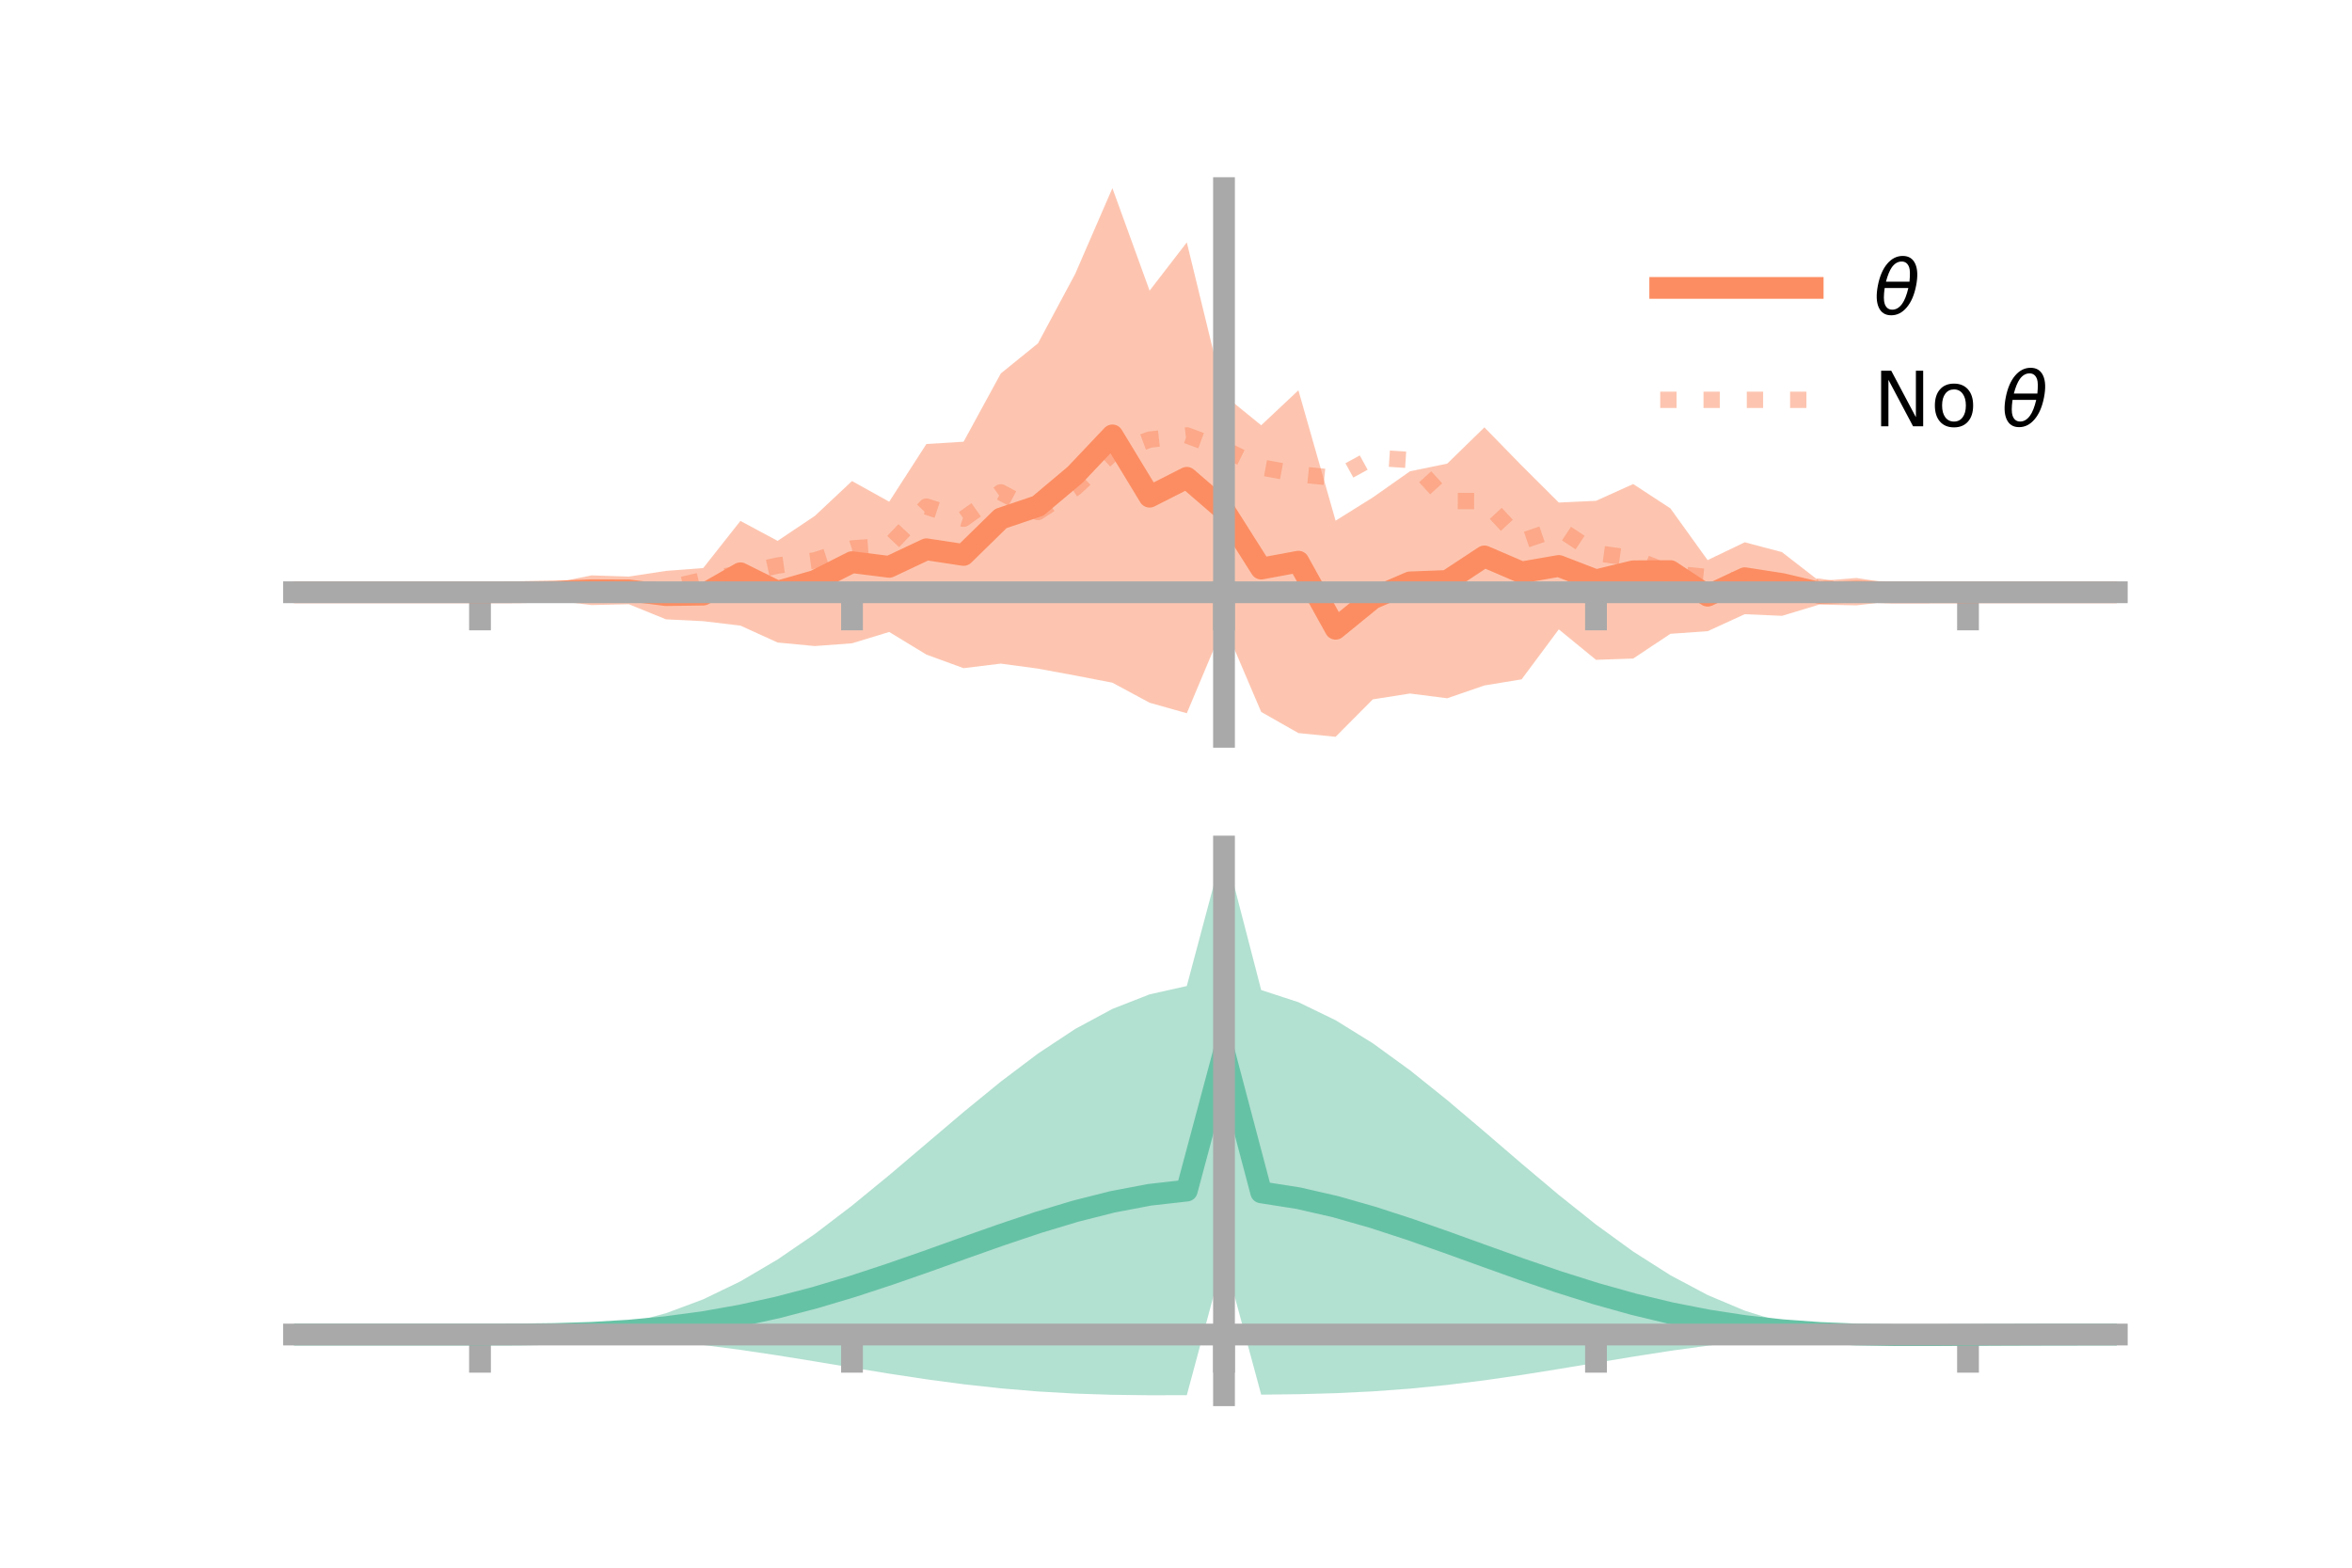
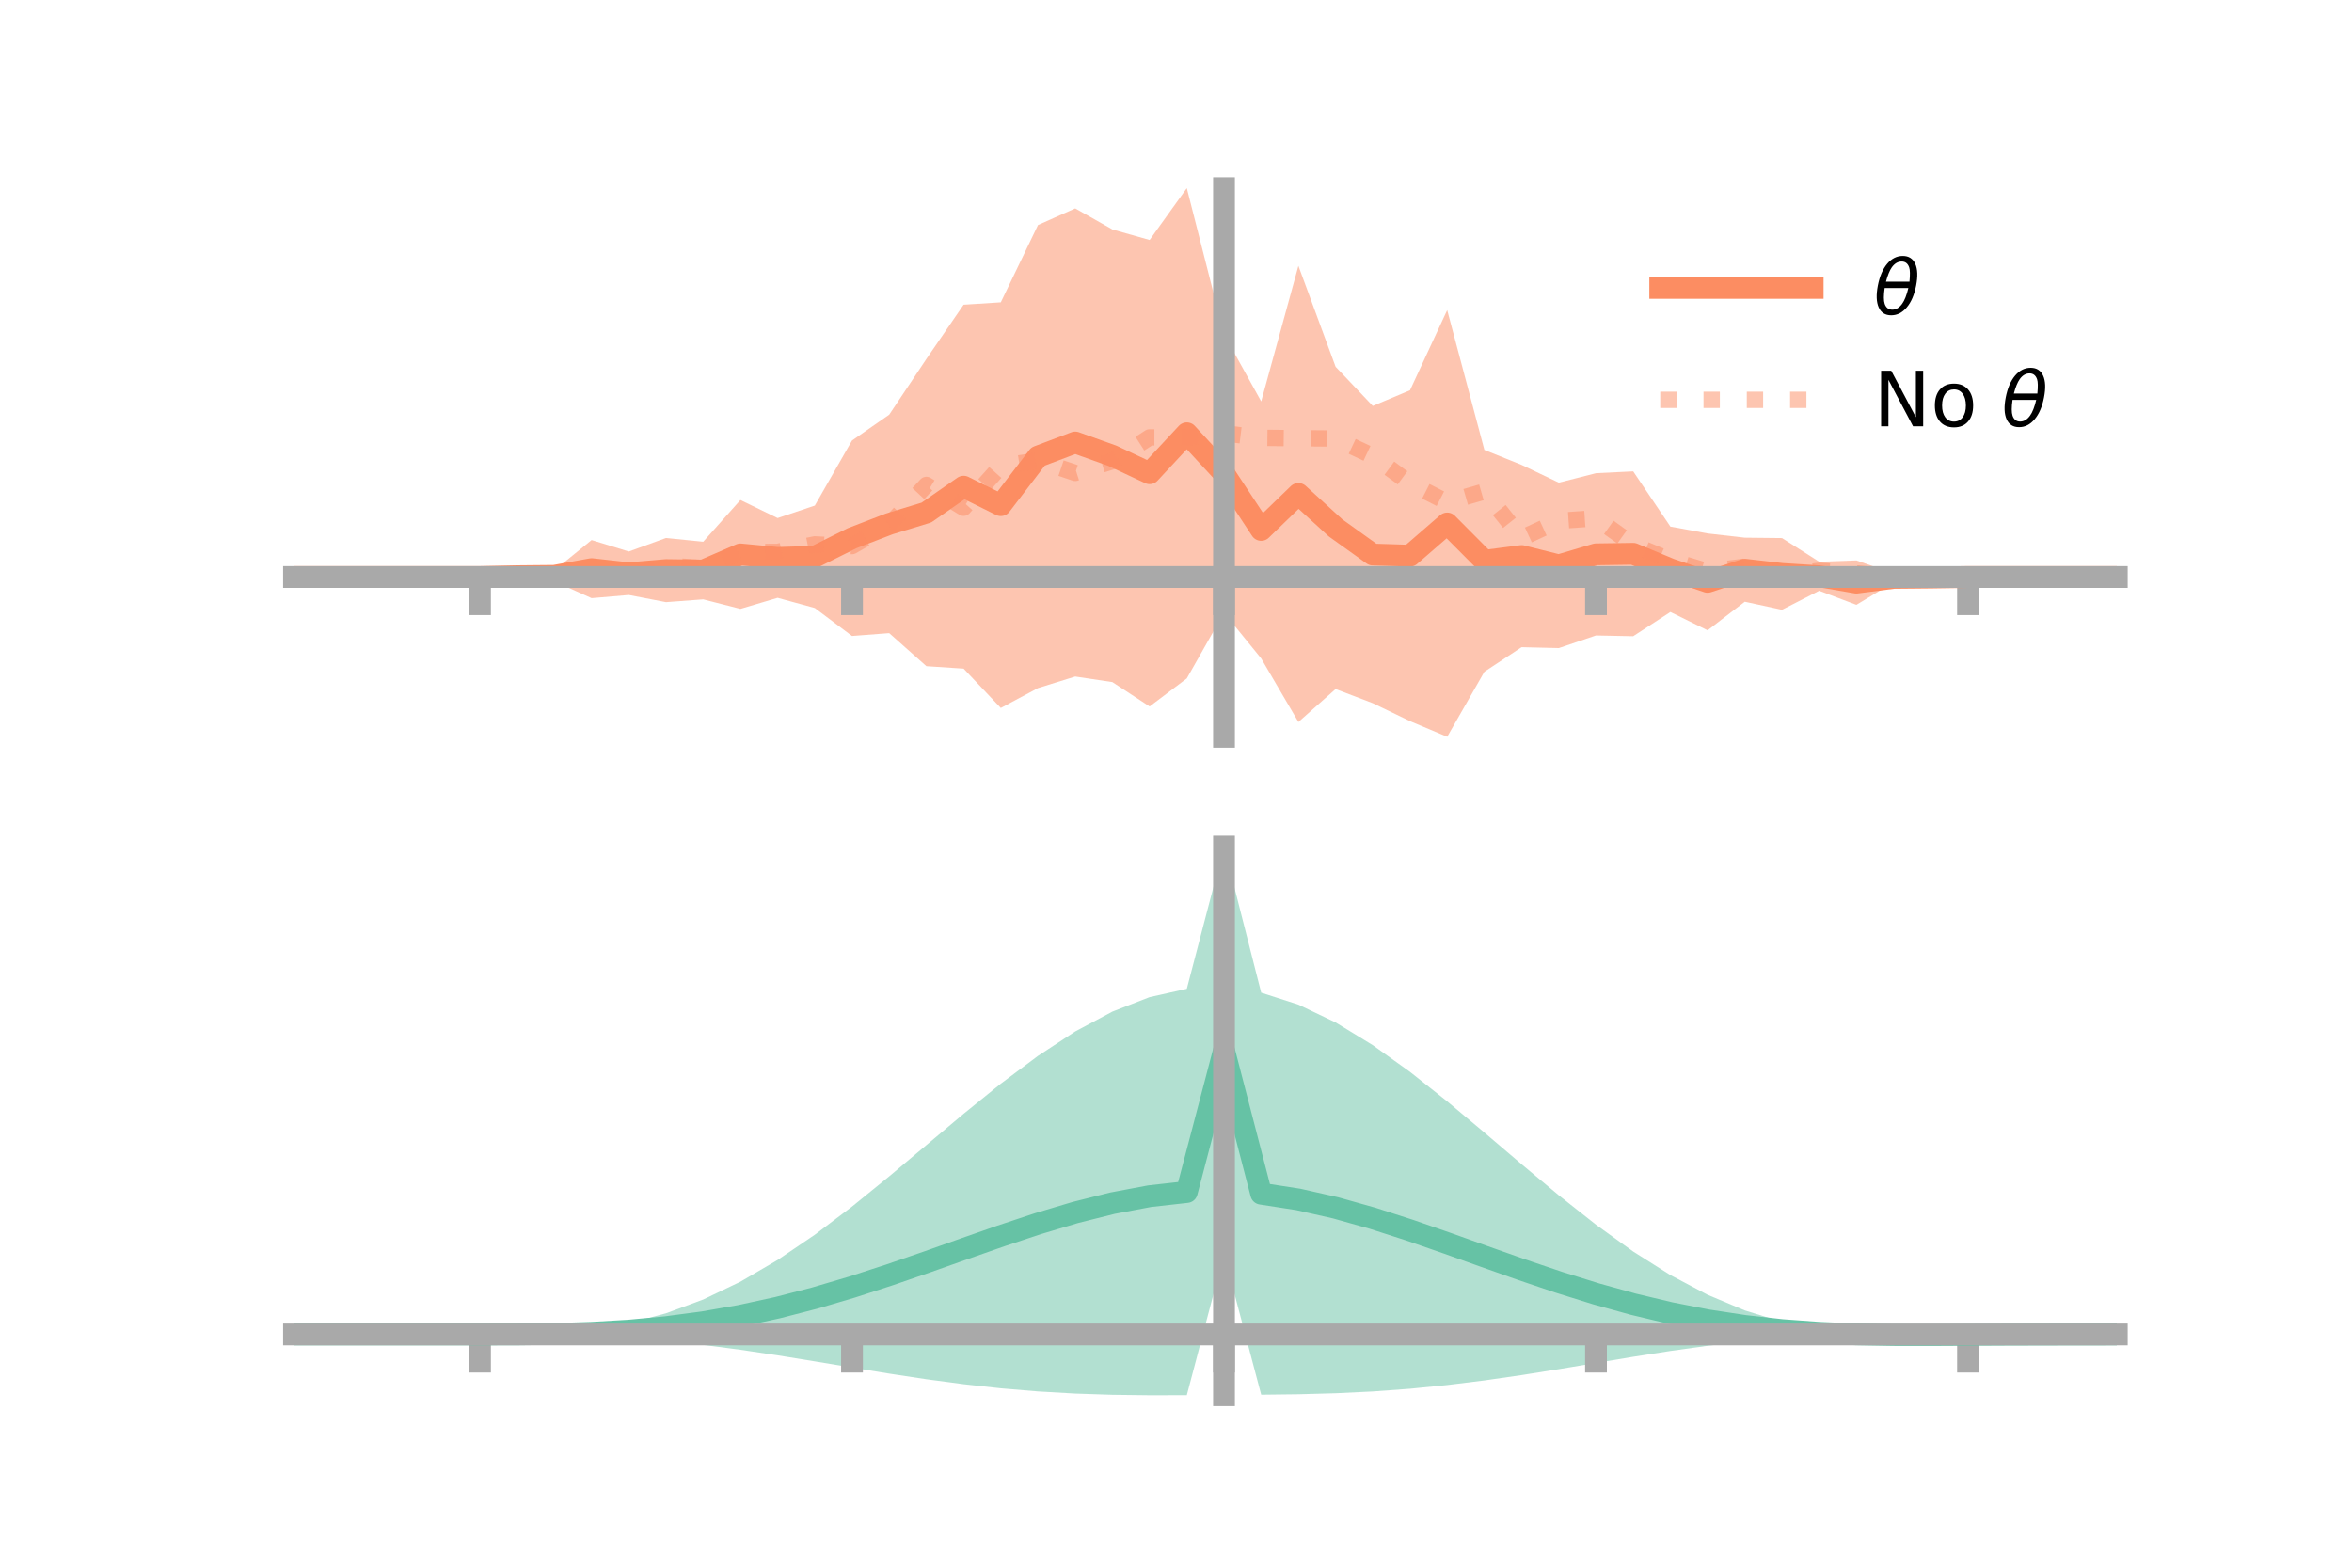
<svg xmlns="http://www.w3.org/2000/svg" xmlns:xlink="http://www.w3.org/1999/xlink" height="144pt" version="1.1" viewBox="0 0 216 144" width="216pt">
  <defs>
    <style type="text/css">*{stroke-linecap:butt;stroke-linejoin:round;}</style>
  </defs>
  <g id="figure_1">
    <g id="patch_1">
      <path d="M 0 144  L 216 144  L 216 0  L 0 0  z " style="fill:none;" />
    </g>
    <g id="axes_1">
      <g id="patch_2">
        <path d="M 27 67.68  L 194.4 67.68  L 194.4 17.28  L 27 17.28  z " style="fill:none;" />
      </g>
      <g id="PolyCollection_1">
-         <path clip-path="url(#p060971a677)" d="M 27 54.402  L 27 54.402  L 30.416 54.402  L 33.833 54.402  L 37.249 54.402  L 40.665 54.402  L 44.082 54.402  L 47.498 54.352  L 50.914 53.54  L 54.331 52.851  L 57.747 52.962  L 61.163 52.439  L 64.58 52.179  L 67.996 47.85  L 71.412 49.681  L 74.829 47.393  L 78.245 44.186  L 81.661 46.084  L 85.078 40.783  L 88.494 40.573  L 91.91 34.305  L 95.327 31.536  L 98.743 25.156  L 102.159 17.28  L 105.576 26.699  L 108.992 22.265  L 112.408 36.285  L 115.824 39.062  L 119.241 35.851  L 122.657 47.827  L 126.073 45.693  L 129.49 43.288  L 132.906 42.588  L 136.322 39.256  L 139.739 42.757  L 143.155 46.161  L 146.571 46.003  L 149.988 44.462  L 153.404 46.697  L 156.82 51.45  L 160.237 49.81  L 163.653 50.719  L 167.069 53.367  L 170.486 53.091  L 173.902 53.616  L 177.318 54.372  L 180.735 54.402  L 184.151 54.402  L 187.567 54.402  L 190.984 54.402  L 194.4 54.402  L 194.4 54.402  L 194.4 54.402  L 190.984 54.402  L 187.567 54.402  L 184.151 54.402  L 180.735 54.402  L 177.318 54.443  L 173.902 55.21  L 170.486 55.605  L 167.069 55.534  L 163.653 56.568  L 160.237 56.416  L 156.82 57.979  L 153.404 58.218  L 149.988 60.491  L 146.571 60.609  L 143.155 57.81  L 139.739 62.402  L 136.322 62.963  L 132.906 64.14  L 129.49 63.703  L 126.073 64.241  L 122.657 67.68  L 119.241 67.336  L 115.824 65.395  L 112.408 57.389  L 108.992 65.515  L 105.576 64.55  L 102.159 62.709  L 98.743 62.049  L 95.327 61.418  L 91.91 60.956  L 88.494 61.375  L 85.078 60.128  L 81.661 58.048  L 78.245 59.09  L 74.829 59.344  L 71.412 59.019  L 67.996 57.465  L 64.58 57.058  L 61.163 56.89  L 57.747 55.5  L 54.331 55.58  L 50.914 55.163  L 47.498 54.441  L 44.082 54.402  L 40.665 54.402  L 37.249 54.402  L 33.833 54.402  L 30.416 54.402  L 27 54.402  z " style="fill:#fc8d62;fill-opacity:0.5;" />
+         <path clip-path="url(#p632ab636b0)" d="M 27 53  L 27 53  L 30.416 53  L 33.833 53  L 37.249 53  L 40.665 53  L 44.082 52.999  L 47.498 52.622  L 50.914 52.381  L 54.331 49.608  L 57.747 50.659  L 61.163 49.417  L 64.58 49.762  L 67.996 45.928  L 71.412 47.585  L 74.829 46.439  L 78.245 40.464  L 81.661 38.089  L 85.078 32.969  L 88.494 27.988  L 91.91 27.771  L 95.327 20.67  L 98.743 19.143  L 102.159 21.077  L 105.576 22.044  L 108.992 17.28  L 112.408 30.706  L 115.824 36.871  L 119.241 24.418  L 122.657 33.687  L 126.073 37.285  L 129.49 35.849  L 132.906 28.483  L 136.322 41.329  L 139.739 42.703  L 143.155 44.334  L 146.571 43.465  L 149.988 43.298  L 153.404 48.369  L 156.82 48.998  L 160.237 49.388  L 163.653 49.425  L 167.069 51.598  L 170.486 51.478  L 173.902 52.674  L 177.318 52.841  L 180.735 52.999  L 184.151 53  L 187.567 53  L 190.984 53  L 194.4 53  L 194.4 53  L 194.4 53  L 190.984 53  L 187.567 53  L 184.151 53  L 180.735 53  L 177.318 53.264  L 173.902 53.494  L 170.486 55.556  L 167.069 54.265  L 163.653 56.011  L 160.237 55.271  L 156.82 57.895  L 153.404 56.213  L 149.988 58.439  L 146.571 58.371  L 143.155 59.53  L 139.739 59.447  L 136.322 61.705  L 132.906 67.68  L 129.49 66.24  L 126.073 64.592  L 122.657 63.292  L 119.241 66.32  L 115.824 60.482  L 112.408 56.284  L 108.992 62.316  L 105.576 64.893  L 102.159 62.655  L 98.743 62.142  L 95.327 63.202  L 91.91 65.031  L 88.494 61.417  L 85.078 61.193  L 81.661 58.156  L 78.245 58.418  L 74.829 55.848  L 71.412 54.913  L 67.996 55.927  L 64.58 55.054  L 61.163 55.31  L 57.747 54.652  L 54.331 54.943  L 50.914 53.407  L 47.498 53.23  L 44.082 53  L 40.665 53  L 37.249 53  L 33.833 53  L 30.416 53  L 27 53  z " style="fill:#fc8d62;fill-opacity:0.5;" />
      </g>
      <g id="matplotlib.axis_1">
        <g id="xtick_1">
          <g id="line2d_1">
            <defs>
-               <path d="M 0 0  L 0 3.5  " id="m1535a66eba" style="stroke:#a9a9a9;stroke-width:2;" />
+               <path d="M 0 0  L 0 3.5  " id="maec70bb396" style="stroke:#a9a9a9;stroke-width:2;" />
            </defs>
            <g>
-               <use style="fill:#a9a9a9;stroke:#a9a9a9;stroke-width:2;" x="44.082" xlink:href="#m1535a66eba" y="54.402" />
+               <use style="fill:#a9a9a9;stroke:#a9a9a9;stroke-width:2;" x="44.082" xlink:href="#maec70bb396" y="53" />
            </g>
          </g>
        </g>
        <g id="xtick_2">
          <g id="line2d_2">
            <g>
-               <use style="fill:#a9a9a9;stroke:#a9a9a9;stroke-width:2;" x="78.245" xlink:href="#m1535a66eba" y="54.402" />
+               <use style="fill:#a9a9a9;stroke:#a9a9a9;stroke-width:2;" x="78.245" xlink:href="#maec70bb396" y="53" />
            </g>
          </g>
        </g>
        <g id="xtick_3">
          <g id="line2d_3">
            <g>
-               <use style="fill:#a9a9a9;stroke:#a9a9a9;stroke-width:2;" x="112.408" xlink:href="#m1535a66eba" y="54.402" />
+               <use style="fill:#a9a9a9;stroke:#a9a9a9;stroke-width:2;" x="112.408" xlink:href="#maec70bb396" y="53" />
            </g>
          </g>
        </g>
        <g id="xtick_4">
          <g id="line2d_4">
            <g>
-               <use style="fill:#a9a9a9;stroke:#a9a9a9;stroke-width:2;" x="146.571" xlink:href="#m1535a66eba" y="54.402" />
+               <use style="fill:#a9a9a9;stroke:#a9a9a9;stroke-width:2;" x="146.571" xlink:href="#maec70bb396" y="53" />
            </g>
          </g>
        </g>
        <g id="xtick_5">
          <g id="line2d_5">
            <g>
-               <use style="fill:#a9a9a9;stroke:#a9a9a9;stroke-width:2;" x="180.735" xlink:href="#m1535a66eba" y="54.402" />
+               <use style="fill:#a9a9a9;stroke:#a9a9a9;stroke-width:2;" x="180.735" xlink:href="#maec70bb396" y="53" />
            </g>
          </g>
        </g>
      </g>
      <g id="matplotlib.axis_2" />
      <g id="line2d_6">
-         <path clip-path="url(#p060971a677)" d="M 27 54.402  L 30.416 54.402  L 33.833 54.402  L 37.249 54.402  L 40.665 54.402  L 44.082 54.402  L 47.498 54.396  L 50.914 54.351  L 54.331 54.216  L 57.747 54.231  L 61.163 54.664  L 64.58 54.618  L 67.996 52.658  L 71.412 54.35  L 74.829 53.369  L 78.245 51.638  L 81.661 52.066  L 85.078 50.455  L 88.494 50.974  L 91.91 47.631  L 95.327 46.477  L 98.743 43.603  L 102.159 39.994  L 105.576 45.624  L 108.992 43.89  L 112.408 46.837  L 115.824 52.228  L 119.241 51.594  L 122.657 57.753  L 126.073 54.967  L 129.49 53.495  L 132.906 53.364  L 136.322 51.11  L 139.739 52.579  L 143.155 51.986  L 146.571 53.306  L 149.988 52.477  L 153.404 52.458  L 156.82 54.715  L 160.237 53.113  L 163.653 53.644  L 167.069 54.45  L 170.486 54.348  L 173.902 54.413  L 177.318 54.408  L 180.735 54.402  L 184.151 54.402  L 187.567 54.402  L 190.984 54.402  L 194.4 54.402  " style="fill:none;stroke:#fc8d62;stroke-linecap:square;stroke-width:2;" />
+         <path clip-path="url(#p632ab636b0)" d="M 27 53  L 30.416 53  L 33.833 53  L 37.249 53  L 40.665 53  L 44.082 53  L 47.498 52.926  L 50.914 52.894  L 54.331 52.276  L 57.747 52.656  L 61.163 52.363  L 64.58 52.408  L 67.996 50.927  L 71.412 51.249  L 74.829 51.144  L 78.245 49.441  L 81.661 48.123  L 85.078 47.081  L 88.494 44.703  L 91.91 46.401  L 95.327 41.936  L 98.743 40.643  L 102.159 41.866  L 105.576 43.468  L 108.992 39.798  L 112.408 43.495  L 115.824 48.676  L 119.241 45.369  L 122.657 48.49  L 126.073 50.938  L 129.49 51.044  L 132.906 48.082  L 136.322 51.517  L 139.739 51.075  L 143.155 51.932  L 146.571 50.918  L 149.988 50.869  L 153.404 52.291  L 156.82 53.446  L 160.237 52.329  L 163.653 52.718  L 167.069 52.932  L 170.486 53.517  L 173.902 53.084  L 177.318 53.052  L 180.735 53  L 184.151 53  L 187.567 53  L 190.984 53  L 194.4 53  " style="fill:none;stroke:#fc8d62;stroke-linecap:square;stroke-width:2;" />
      </g>
      <g id="line2d_7">
-         <path clip-path="url(#p060971a677)" d="M 27 54.402  L 30.416 54.402  L 33.833 54.402  L 37.249 54.402  L 40.665 54.402  L 44.082 54.402  L 47.498 54.401  L 50.914 54.385  L 54.331 54.17  L 57.747 54.382  L 61.163 54.073  L 64.58 53.271  L 67.996 52.689  L 71.412 51.951  L 74.829 51.477  L 78.245 50.377  L 81.661 50.128  L 85.078 46.528  L 88.494 47.65  L 91.91 45.225  L 95.327 47.033  L 98.743 44.811  L 102.159 41.646  L 105.576 40.381  L 108.992 39.994  L 112.408 41.244  L 115.824 42.933  L 119.241 43.561  L 122.657 43.903  L 126.073 42.033  L 129.49 42.257  L 132.906 46.014  L 136.322 46.031  L 139.739 49.712  L 143.155 48.542  L 146.571 50.807  L 149.988 51.276  L 153.404 52.663  L 156.82 53.007  L 160.237 53.471  L 163.653 53.762  L 167.069 53.898  L 170.486 54.43  L 173.902 54.363  L 177.318 54.403  L 180.735 54.402  L 184.151 54.402  L 187.567 54.402  L 190.984 54.402  L 194.4 54.402  " style="fill:none;stroke:#fc8d62;stroke-dasharray:1.5,2.475;stroke-dashoffset:0;stroke-opacity:0.5;stroke-width:1.5;" />
+         <path clip-path="url(#p632ab636b0)" d="M 27 53  L 30.416 53  L 33.833 53  L 37.249 53  L 40.665 53  L 44.082 53  L 47.498 53.007  L 50.914 52.925  L 54.331 53.082  L 57.747 52.938  L 61.163 51.952  L 64.58 52.175  L 67.996 50.715  L 71.412 50.692  L 74.829 50.004  L 78.245 50.16  L 81.661 48.193  L 85.078 44.544  L 88.494 46.639  L 91.91 42.836  L 95.327 42.287  L 98.743 43.439  L 102.159 42.368  L 105.576 40.175  L 108.992 40.173  L 112.408 39.798  L 115.824 40.214  L 119.241 40.252  L 122.657 40.282  L 126.073 41.894  L 129.49 44.387  L 132.906 46.129  L 136.322 45.143  L 139.739 49.425  L 143.155 47.842  L 146.571 47.601  L 149.988 50.042  L 153.404 51.449  L 156.82 52.483  L 160.237 52.049  L 163.653 52.872  L 167.069 52.43  L 170.486 52.666  L 173.902 53.004  L 177.318 52.986  L 180.735 53  L 184.151 53  L 187.567 53  L 190.984 53  L 194.4 53  " style="fill:none;stroke:#fc8d62;stroke-dasharray:1.5,2.475;stroke-dashoffset:0;stroke-opacity:0.5;stroke-width:1.5;" />
      </g>
      <g id="patch_3">
        <path d="M 112.408 67.68  L 112.408 17.28  " style="fill:none;stroke:#a9a9a9;stroke-linecap:square;stroke-linejoin:miter;stroke-width:2;" />
      </g>
      <g id="patch_4">
        <path d="M 194.4 67.68  L 194.4 17.28  " style="fill:none;" />
      </g>
      <g id="patch_5">
-         <path d="M 27 54.402  L 194.4 54.402  " style="fill:none;stroke:#a9a9a9;stroke-linecap:square;stroke-linejoin:miter;stroke-width:2;" />
+         <path d="M 27 53  L 194.4 53  " style="fill:none;stroke:#a9a9a9;stroke-linecap:square;stroke-linejoin:miter;stroke-width:2;" />
      </g>
      <g id="patch_6">
        <path d="M 27 17.28  L 194.4 17.28  " style="fill:none;" />
      </g>
      <g id="legend_1">
        <g id="line2d_8">
          <path d="M 152.47 26.449  L 166.47 26.449  " style="fill:none;stroke:#fc8d62;stroke-linecap:square;stroke-width:2;" />
        </g>
        <g id="line2d_9" />
        <g id="text_1">
          <g transform="translate(172.07 28.89891)scale(0.07 -0.07)">
            <defs>
              <path d="M 45.516 34.672  L 14.453 34.672  Q 12.359 20.062 14.5 13.875  Q 17.188 6.25 24.469 6.25  Q 31.781 6.25 37.359 13.922  Q 42.234 20.656 45.516 34.672  z M 47.016 42.969  Q 48.344 56.844 46.625 61.719  Q 43.953 69.438 36.766 69.438  Q 29.297 69.438 23.828 61.812  Q 19.531 55.672 16.156 42.969  z M 38.188 76.766  Q 49.906 76.766 54.594 66.406  Q 59.281 56.109 55.719 37.844  Q 52.203 19.625 43.453 9.281  Q 34.766 -1.125 23.047 -1.125  Q 11.281 -1.125 6.641 9.281  Q 2 19.625 5.516 37.844  Q 9.078 56.109 17.719 66.406  Q 26.422 76.766 38.188 76.766  z " id="DejaVuSans-Oblique-952" />
            </defs>
            <use transform="translate(0 0.234375)" xlink:href="#DejaVuSans-Oblique-952" />
          </g>
        </g>
        <g id="line2d_10">
          <path d="M 152.47 36.724  L 166.47 36.724  " style="fill:none;stroke:#fc8d62;stroke-dasharray:1.5,2.475;stroke-dashoffset:0;stroke-opacity:0.5;stroke-width:1.5;" />
        </g>
        <g id="line2d_11" />
        <g id="text_2">
          <g transform="translate(172.07 39.17359)scale(0.07 -0.07)">
            <defs>
              <path d="M 9.812 72.906  L 23.094 72.906  L 55.422 11.922  L 55.422 72.906  L 64.984 72.906  L 64.984 0  L 51.703 0  L 19.391 60.984  L 19.391 0  L 9.812 0  z " id="DejaVuSans-78" />
              <path d="M 30.609 48.391  Q 23.391 48.391 19.188 42.75  Q 14.984 37.109 14.984 27.297  Q 14.984 17.484 19.156 11.844  Q 23.344 6.203 30.609 6.203  Q 37.797 6.203 41.984 11.859  Q 46.188 17.531 46.188 27.297  Q 46.188 37.016 41.984 42.703  Q 37.797 48.391 30.609 48.391  z M 30.609 56  Q 42.328 56 49.016 48.375  Q 55.719 40.766 55.719 27.297  Q 55.719 13.875 49.016 6.219  Q 42.328 -1.422 30.609 -1.422  Q 18.844 -1.422 12.172 6.219  Q 5.516 13.875 5.516 27.297  Q 5.516 40.766 12.172 48.375  Q 18.844 56 30.609 56  z " id="DejaVuSans-111" />
              <path id="DejaVuSans-32" />
            </defs>
            <use transform="translate(0 0.234375)" xlink:href="#DejaVuSans-78" />
            <use transform="translate(74.80469 0.234375)" xlink:href="#DejaVuSans-111" />
            <use transform="translate(135.9863 0.234375)" xlink:href="#DejaVuSans-32" />
            <use transform="translate(167.7734 0.234375)" xlink:href="#DejaVuSans-Oblique-952" />
          </g>
        </g>
      </g>
    </g>
    <g id="axes_2">
      <g id="patch_7">
        <path d="M 27 128.16  L 194.4 128.16  L 194.4 77.76  L 27 77.76  z " style="fill:none;" />
      </g>
      <g id="PolyCollection_2">
-         <path clip-path="url(#p39fb602524)" d="M 27 122.587  L 27 122.581  L 30.416 122.583  L 33.833 122.583  L 37.249 122.584  L 40.665 122.584  L 44.082 122.584  L 47.498 122.565  L 50.914 122.443  L 54.331 122.126  L 57.747 121.539  L 61.163 120.626  L 64.58 119.35  L 67.996 117.7  L 71.412 115.689  L 74.829 113.35  L 78.245 110.743  L 81.661 107.944  L 85.078 105.044  L 88.494 102.144  L 91.91 99.352  L 95.327 96.774  L 98.743 94.516  L 102.159 92.675  L 105.576 91.337  L 108.992 90.572  L 112.408 77.76  L 115.824 90.941  L 119.241 92.057  L 122.657 93.714  L 126.073 95.83  L 129.49 98.31  L 132.906 101.051  L 136.322 103.944  L 139.739 106.882  L 143.155 109.76  L 146.571 112.482  L 149.988 114.964  L 153.404 117.137  L 156.82 118.955  L 160.237 120.394  L 163.653 121.454  L 167.069 122.151  L 170.486 122.466  L 173.902 122.485  L 177.318 122.497  L 180.735 122.524  L 184.151 122.546  L 187.567 122.562  L 190.984 122.572  L 194.4 122.578  L 194.4 122.593  L 194.4 122.593  L 190.984 122.606  L 187.567 122.628  L 184.151 122.664  L 180.735 122.719  L 177.318 122.785  L 173.902 122.79  L 170.486 122.691  L 167.069 122.723  L 163.653 122.918  L 160.237 123.218  L 156.82 123.61  L 153.404 124.082  L 149.988 124.614  L 146.571 125.18  L 143.155 125.75  L 139.739 126.296  L 136.322 126.79  L 132.906 127.214  L 129.49 127.554  L 126.073 127.805  L 122.657 127.971  L 119.241 128.064  L 115.824 128.106  L 112.408 115.454  L 108.992 128.153  L 105.576 128.16  L 102.159 128.119  L 98.743 128.008  L 95.327 127.813  L 91.91 127.526  L 88.494 127.15  L 85.078 126.695  L 81.661 126.178  L 78.245 125.621  L 74.829 125.051  L 71.412 124.499  L 67.996 123.989  L 64.58 123.546  L 61.163 123.185  L 57.747 122.914  L 54.331 122.732  L 50.914 122.631  L 47.498 122.59  L 44.082 122.584  L 40.665 122.584  L 37.249 122.584  L 33.833 122.584  L 30.416 122.585  L 27 122.587  z " style="fill:#66c2a5;fill-opacity:0.5;" />
+         <path clip-path="url(#p98cee85b16)" d="M 27 122.579  L 27 122.573  L 30.416 122.575  L 33.833 122.575  L 37.249 122.575  L 40.665 122.575  L 44.082 122.575  L 47.498 122.556  L 50.914 122.434  L 54.331 122.12  L 57.747 121.538  L 61.163 120.631  L 64.58 119.366  L 67.996 117.729  L 71.412 115.733  L 74.829 113.415  L 78.245 110.83  L 81.661 108.055  L 85.078 105.181  L 88.494 102.308  L 91.91 99.541  L 95.327 96.986  L 98.743 94.747  L 102.159 92.92  L 105.576 91.591  L 108.992 90.829  L 112.408 77.76  L 115.824 91.182  L 119.241 92.28  L 122.657 93.915  L 126.073 96.005  L 129.49 98.456  L 132.906 101.167  L 136.322 104.031  L 139.739 106.941  L 143.155 109.794  L 146.571 112.495  L 149.988 114.959  L 153.404 117.12  L 156.82 118.93  L 160.237 120.365  L 163.653 121.424  L 167.069 122.126  L 170.486 122.459  L 173.902 122.483  L 177.318 122.493  L 180.735 122.519  L 184.151 122.54  L 187.567 122.555  L 190.984 122.565  L 194.4 122.57  L 194.4 122.584  L 194.4 122.584  L 190.984 122.596  L 187.567 122.616  L 184.151 122.65  L 180.735 122.703  L 177.318 122.764  L 173.902 122.765  L 170.486 122.669  L 167.069 122.718  L 163.653 122.919  L 160.237 123.222  L 156.82 123.618  L 153.404 124.093  L 149.988 124.626  L 146.571 125.193  L 143.155 125.763  L 139.739 126.308  L 136.322 126.801  L 132.906 127.223  L 129.49 127.562  L 126.073 127.812  L 122.657 127.976  L 119.241 128.069  L 115.824 128.11  L 112.408 115.204  L 108.992 128.154  L 105.576 128.16  L 102.159 128.118  L 98.743 128.006  L 95.327 127.809  L 91.91 127.522  L 88.494 127.146  L 85.078 126.691  L 81.661 126.173  L 78.245 125.616  L 74.829 125.047  L 71.412 124.493  L 67.996 123.983  L 64.58 123.539  L 61.163 123.177  L 57.747 122.906  L 54.331 122.724  L 50.914 122.623  L 47.498 122.582  L 44.082 122.575  L 40.665 122.575  L 37.249 122.575  L 33.833 122.575  L 30.416 122.576  L 27 122.579  z " style="fill:#66c2a5;fill-opacity:0.5;" />
      </g>
      <g id="matplotlib.axis_3">
        <g id="xtick_6">
          <g id="line2d_12">
            <g>
-               <use style="fill:#a9a9a9;stroke:#a9a9a9;stroke-width:2;" x="44.082" xlink:href="#m1535a66eba" y="122.584" />
+               <use style="fill:#a9a9a9;stroke:#a9a9a9;stroke-width:2;" x="44.082" xlink:href="#maec70bb396" y="122.575" />
            </g>
          </g>
        </g>
        <g id="xtick_7">
          <g id="line2d_13">
            <g>
-               <use style="fill:#a9a9a9;stroke:#a9a9a9;stroke-width:2;" x="78.245" xlink:href="#m1535a66eba" y="122.584" />
+               <use style="fill:#a9a9a9;stroke:#a9a9a9;stroke-width:2;" x="78.245" xlink:href="#maec70bb396" y="122.575" />
            </g>
          </g>
        </g>
        <g id="xtick_8">
          <g id="line2d_14">
            <g>
-               <use style="fill:#a9a9a9;stroke:#a9a9a9;stroke-width:2;" x="112.408" xlink:href="#m1535a66eba" y="122.584" />
+               <use style="fill:#a9a9a9;stroke:#a9a9a9;stroke-width:2;" x="112.408" xlink:href="#maec70bb396" y="122.575" />
            </g>
          </g>
        </g>
        <g id="xtick_9">
          <g id="line2d_15">
            <g>
-               <use style="fill:#a9a9a9;stroke:#a9a9a9;stroke-width:2;" x="146.571" xlink:href="#m1535a66eba" y="122.584" />
+               <use style="fill:#a9a9a9;stroke:#a9a9a9;stroke-width:2;" x="146.571" xlink:href="#maec70bb396" y="122.575" />
            </g>
          </g>
        </g>
        <g id="xtick_10">
          <g id="line2d_16">
            <g>
-               <use style="fill:#a9a9a9;stroke:#a9a9a9;stroke-width:2;" x="180.735" xlink:href="#m1535a66eba" y="122.584" />
+               <use style="fill:#a9a9a9;stroke:#a9a9a9;stroke-width:2;" x="180.735" xlink:href="#maec70bb396" y="122.575" />
            </g>
          </g>
        </g>
      </g>
      <g id="matplotlib.axis_4" />
      <g id="line2d_17">
-         <path clip-path="url(#p39fb602524)" d="M 27 122.584  L 30.416 122.584  L 33.833 122.584  L 37.249 122.584  L 40.665 122.584  L 44.082 122.584  L 47.498 122.577  L 50.914 122.537  L 54.331 122.429  L 57.747 122.227  L 61.163 121.905  L 64.58 121.448  L 67.996 120.845  L 71.412 120.094  L 74.829 119.201  L 78.245 118.182  L 81.661 117.061  L 85.078 115.87  L 88.494 114.647  L 91.91 113.439  L 95.327 112.293  L 98.743 111.262  L 102.159 110.397  L 105.576 109.748  L 108.992 109.362  L 112.408 96.607  L 115.824 109.523  L 119.241 110.06  L 122.657 110.842  L 126.073 111.818  L 129.49 112.932  L 132.906 114.132  L 136.322 115.367  L 139.739 116.589  L 143.155 117.755  L 146.571 118.831  L 149.988 119.789  L 153.404 120.61  L 156.82 121.282  L 160.237 121.806  L 163.653 122.186  L 167.069 122.437  L 170.486 122.579  L 173.902 122.637  L 177.318 122.641  L 180.735 122.621  L 184.151 122.605  L 187.567 122.595  L 190.984 122.589  L 194.4 122.586  " style="fill:none;stroke:#66c2a5;stroke-linecap:square;stroke-width:2;" />
+         <path clip-path="url(#p98cee85b16)" d="M 27 122.576  L 30.416 122.576  L 33.833 122.575  L 37.249 122.575  L 40.665 122.575  L 44.082 122.575  L 47.498 122.569  L 50.914 122.529  L 54.331 122.422  L 57.747 122.222  L 61.163 121.904  L 64.58 121.452  L 67.996 120.856  L 71.412 120.113  L 74.829 119.231  L 78.245 118.223  L 81.661 117.114  L 85.078 115.936  L 88.494 114.727  L 91.91 113.531  L 95.327 112.397  L 98.743 111.376  L 102.159 110.519  L 105.576 109.875  L 108.992 109.492  L 112.408 96.482  L 115.824 109.646  L 119.241 110.175  L 122.657 110.946  L 126.073 111.908  L 129.49 113.009  L 132.906 114.195  L 136.322 115.416  L 139.739 116.624  L 143.155 117.779  L 146.571 118.844  L 149.988 119.793  L 153.404 120.606  L 156.82 121.274  L 160.237 121.793  L 163.653 122.172  L 167.069 122.422  L 170.486 122.564  L 173.902 122.624  L 177.318 122.629  L 180.735 122.611  L 184.151 122.595  L 187.567 122.586  L 190.984 122.58  L 194.4 122.577  " style="fill:none;stroke:#66c2a5;stroke-linecap:square;stroke-width:2;" />
      </g>
      <g id="patch_8">
        <path d="M 112.408 128.16  L 112.408 77.76  " style="fill:none;stroke:#a9a9a9;stroke-linecap:square;stroke-linejoin:miter;stroke-width:2;" />
      </g>
      <g id="patch_9">
        <path d="M 194.4 128.16  L 194.4 77.76  " style="fill:none;" />
      </g>
      <g id="patch_10">
-         <path d="M 27 122.584  L 194.4 122.584  " style="fill:none;stroke:#a9a9a9;stroke-linecap:square;stroke-linejoin:miter;stroke-width:2;" />
+         <path d="M 27 122.575  L 194.4 122.575  " style="fill:none;stroke:#a9a9a9;stroke-linecap:square;stroke-linejoin:miter;stroke-width:2;" />
      </g>
      <g id="patch_11">
        <path d="M 27 77.76  L 194.4 77.76  " style="fill:none;" />
      </g>
    </g>
  </g>
  <defs>
-     <clipPath id="p060971a677">
+     <clipPath id="p632ab636b0">
      <rect height="50.4" width="167.4" x="27" y="17.28" />
    </clipPath>
-     <clipPath id="p39fb602524">
+     <clipPath id="p98cee85b16">
      <rect height="50.4" width="167.4" x="27" y="77.76" />
    </clipPath>
  </defs>
</svg>
